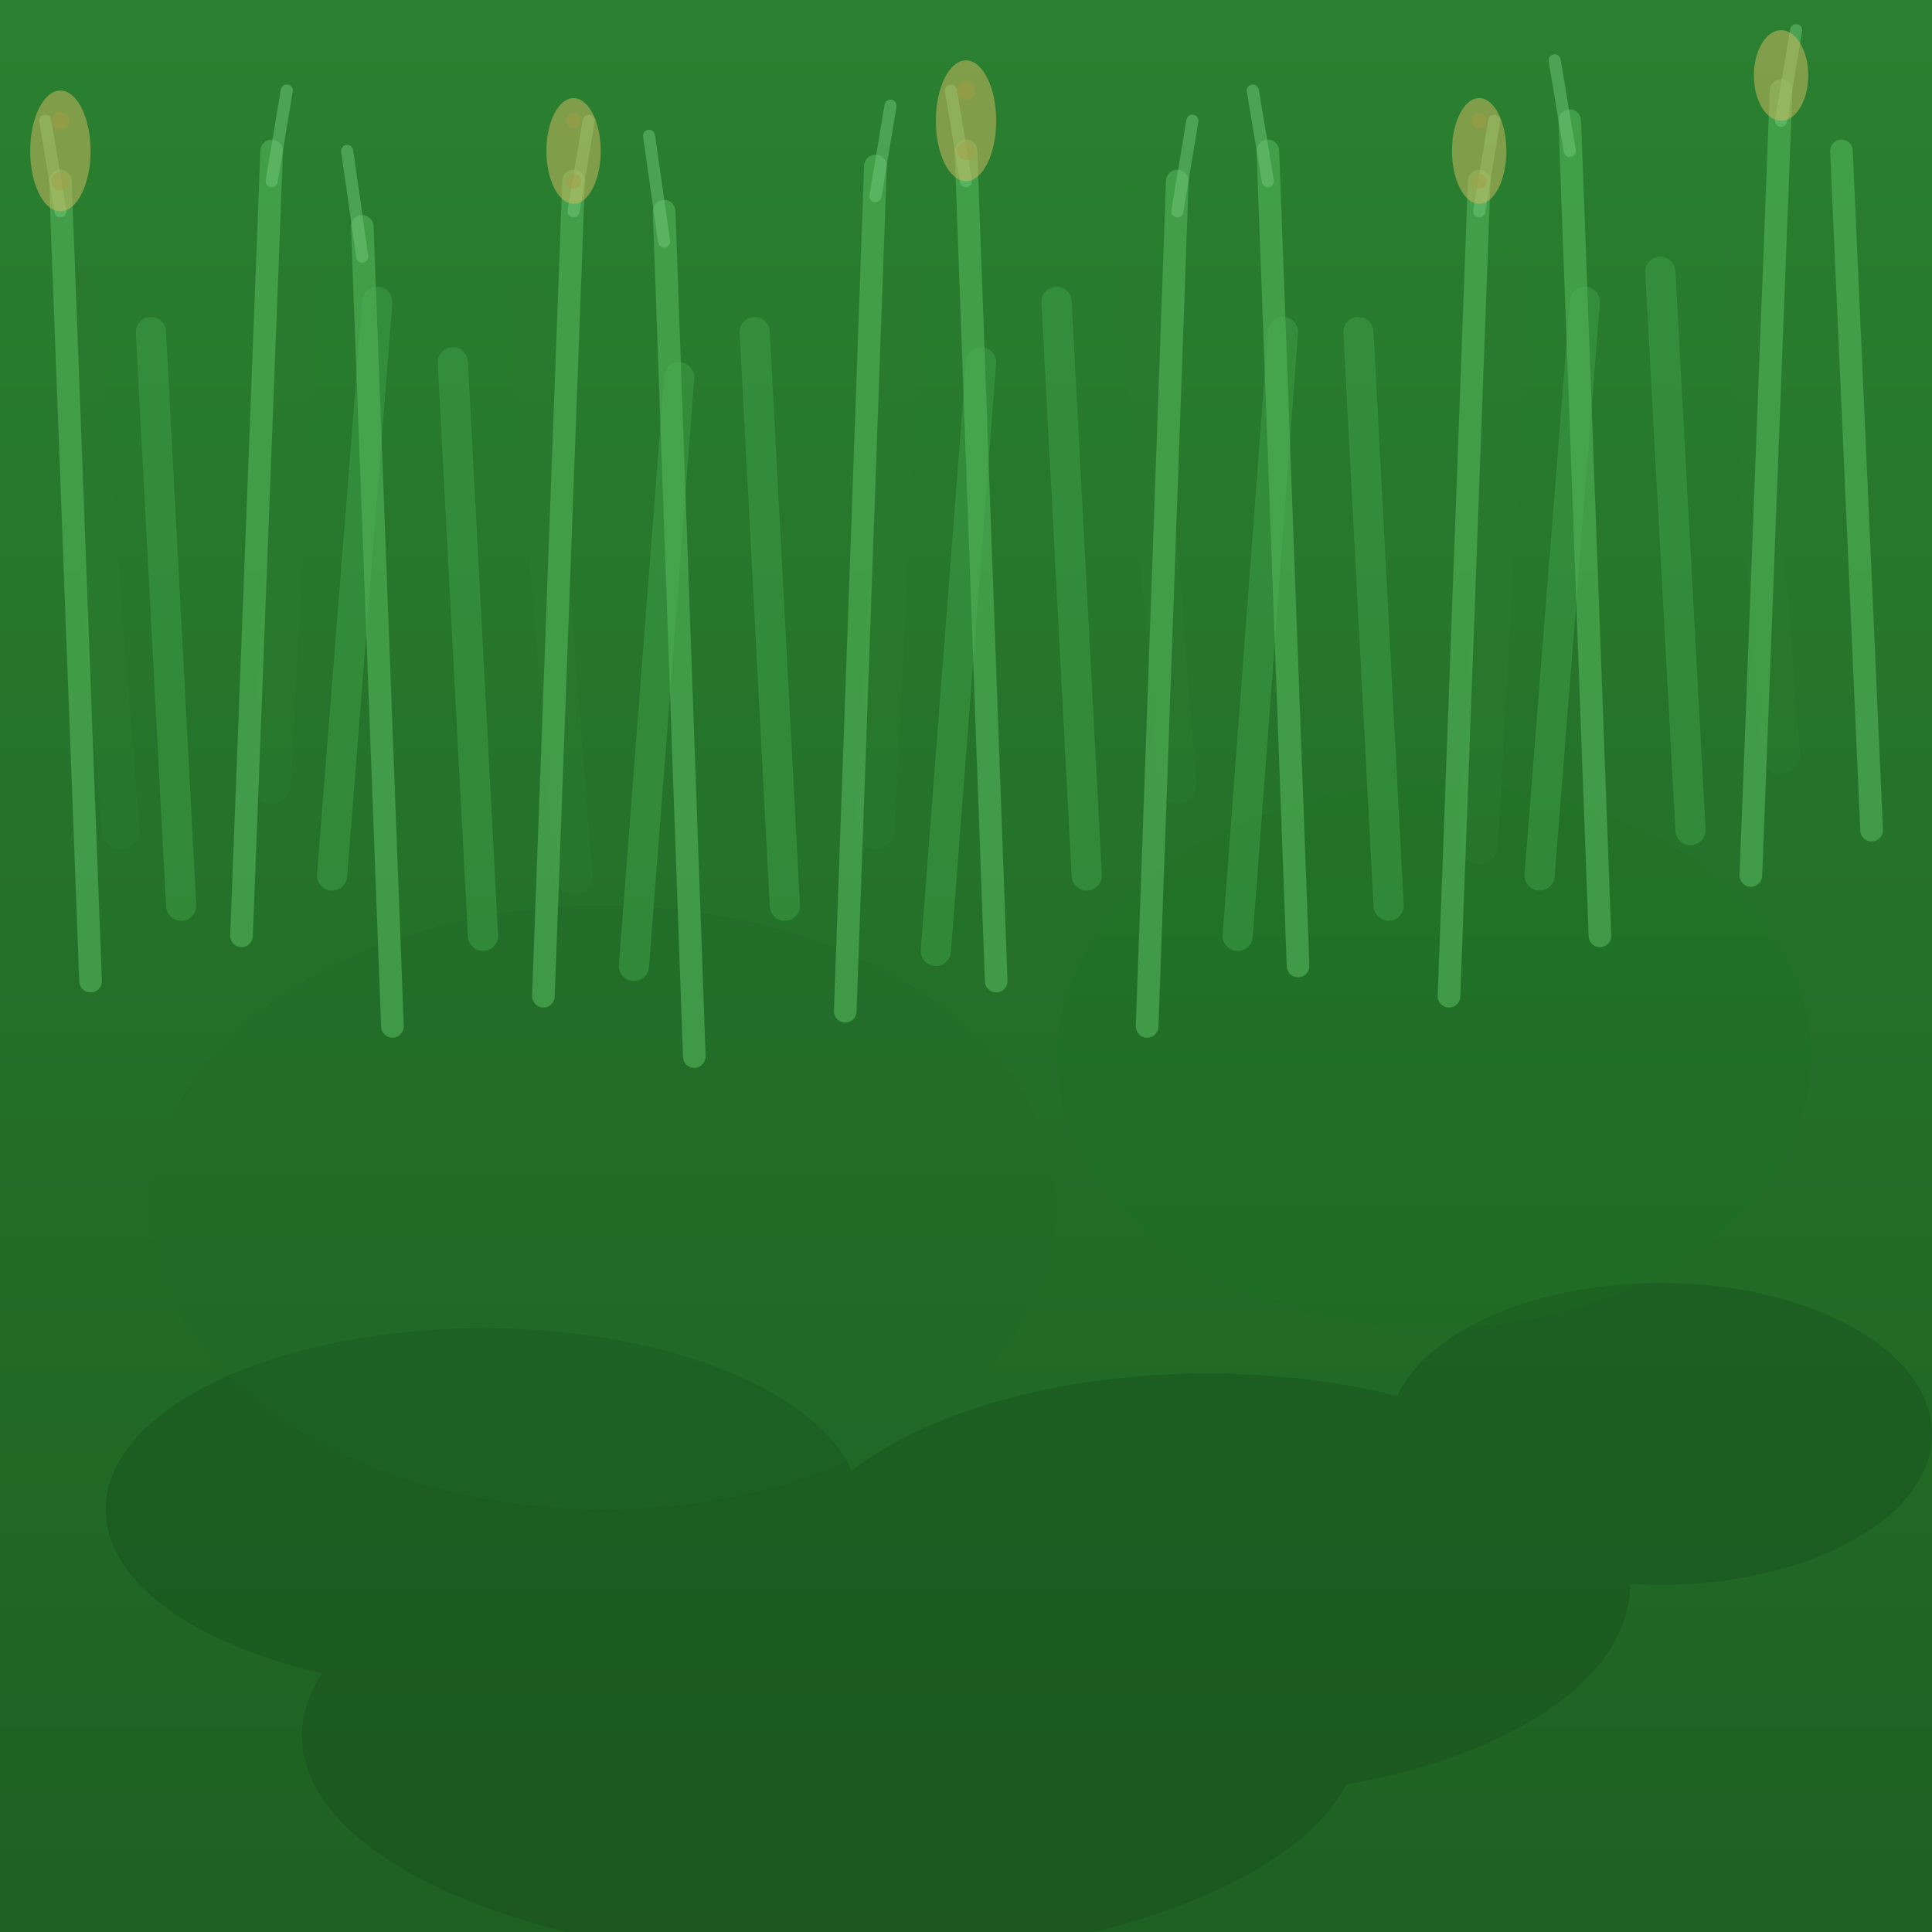
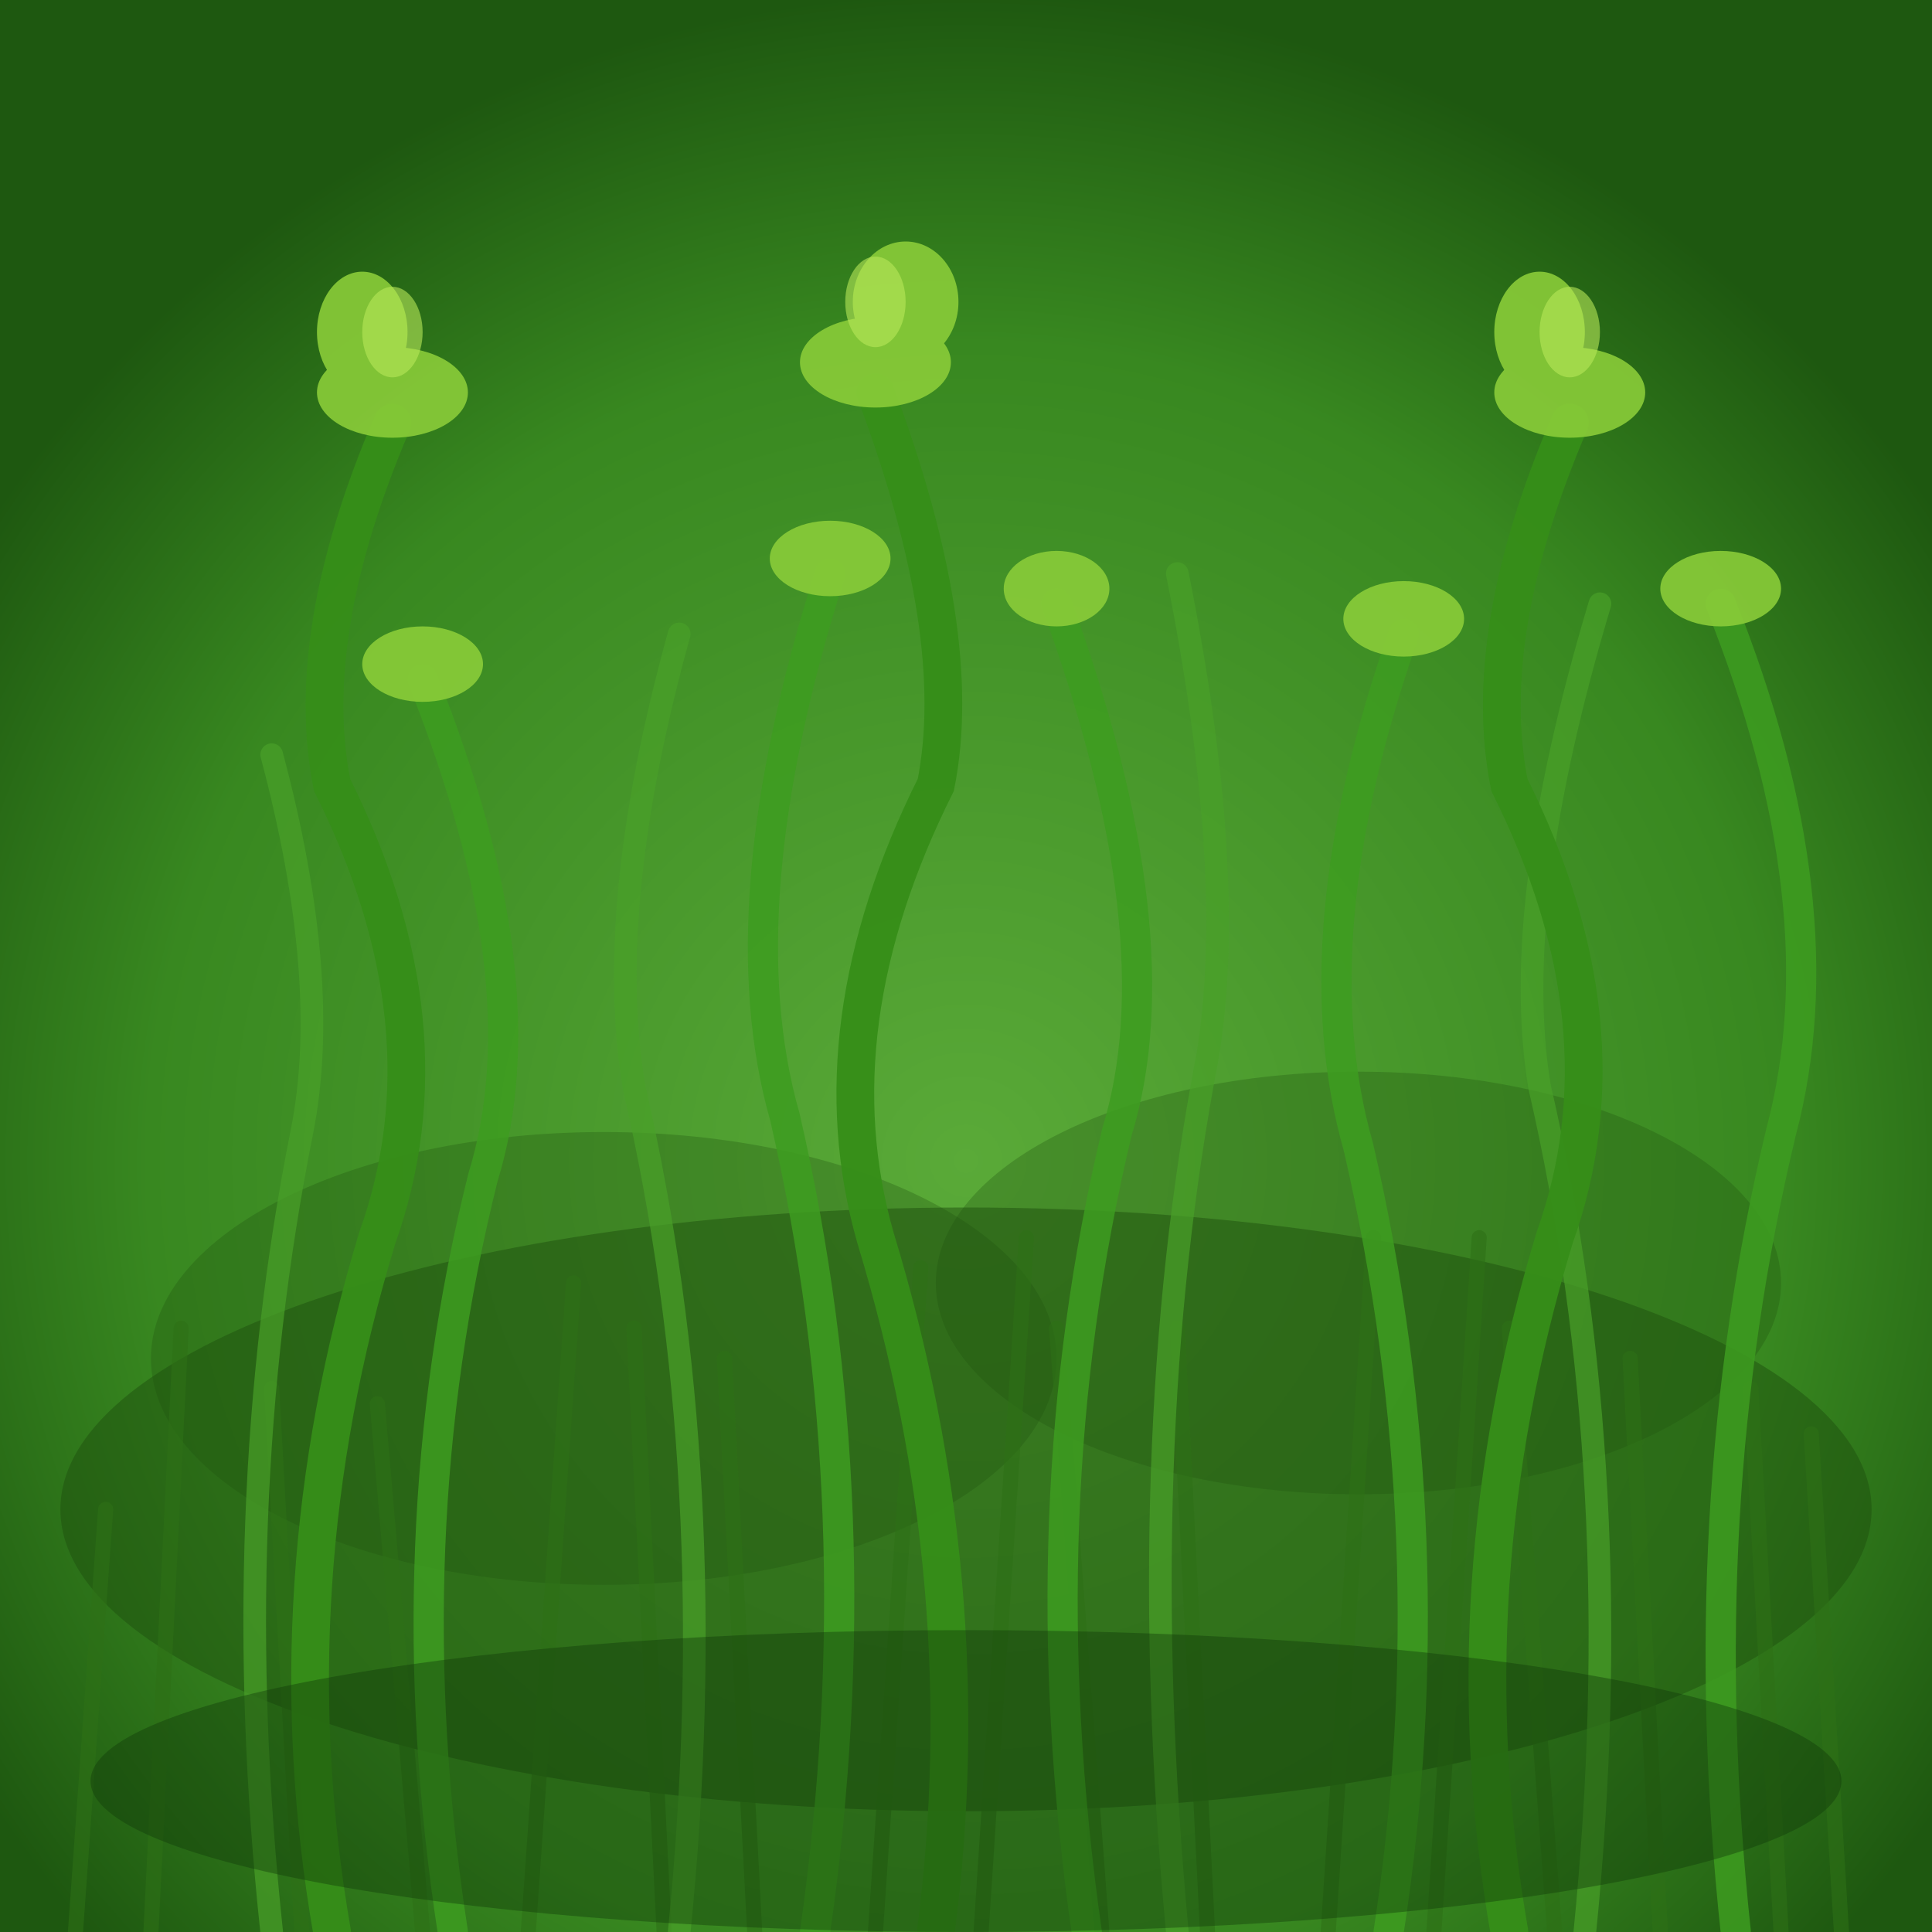
<svg xmlns="http://www.w3.org/2000/svg" width="128" height="128" viewBox="0 0 128 128">
  <defs>
-     <linearGradient id="tgBase" x1="0" y1="0" x2="0" y2="1">
-       <stop offset="0%" stop-color="#2a8030" />
-       <stop offset="100%" stop-color="#1e6022" />
-     </linearGradient>
+     <radialGradient id="tgBase" cx="50%" cy="60%" r="60%">
+       <stop offset="0%" stop-color="#5aaa38" />
+       <stop offset="70%" stop-color="#388820" />
+       <stop offset="100%" stop-color="#1e5810" />
+     </radialGradient>
  </defs>
  <rect width="128" height="128" fill="url(#tgBase)" />
-   <g fill="#14481a" opacity="0.35">
-     <ellipse cx="32" cy="100" rx="25" ry="12" />
-     <ellipse cx="80" cy="105" rx="28" ry="14" />
-     <ellipse cx="110" cy="95" rx="18" ry="10" />
-     <ellipse cx="55" cy="115" rx="35" ry="15" />
+   <ellipse cx="64" cy="100" rx="60" ry="20" fill="#1e500e" opacity="0.5" />
+   <ellipse cx="40" cy="90" rx="30" ry="15" fill="#1e500e" opacity="0.3" />
+   <ellipse cx="90" cy="85" rx="28" ry="14" fill="#1e500e" opacity="0.3" />
+   <g stroke="#2d7015" stroke-width="1" stroke-linecap="round" opacity="0.6">
+     <line x1="10" y1="128" x2="12" y2="88" />
+     <line x1="20" y1="128" x2="18" y2="92" />
+     <line x1="35" y1="128" x2="38" y2="85" />
+     <line x1="50" y1="128" x2="48" y2="90" />
+     <line x1="65" y1="128" x2="68" y2="82" />
+     <line x1="80" y1="128" x2="78" y2="88" />
+     <line x1="95" y1="128" x2="98" y2="82" />
+     <line x1="110" y1="128" x2="108" y2="90" />
+     <line x1="122" y1="128" x2="120" y2="95" />
+     <line x1="5" y1="128" x2="7" y2="100" />
+     <line x1="28" y1="128" x2="25" y2="93" />
+     <line x1="44" y1="128" x2="42" y2="88" />
+     <line x1="58" y1="128" x2="61" y2="84" />
+     <line x1="73" y1="128" x2="70" y2="88" />
+     <line x1="88" y1="128" x2="91" y2="82" />
+     <line x1="103" y1="128" x2="100" y2="88" />
+     <line x1="118" y1="128" x2="116" y2="92" />
  </g>
-   <ellipse cx="40" cy="80" rx="30" ry="20" fill="#1e6828" opacity="0.3" />
-   <ellipse cx="95" cy="70" rx="25" ry="18" fill="#187020" opacity="0.25" />
-   <g stroke="#2a7a30" stroke-width="2.5" stroke-linecap="round" opacity="0.5">
-     <line x1="8" y1="55" x2="5" y2="18" />
-     <line x1="18" y1="52" x2="20" y2="15" />
-     <line x1="38" y1="58" x2="35" y2="20" />
-     <line x1="58" y1="55" x2="60" y2="16" />
-     <line x1="78" y1="52" x2="75" y2="14" />
-     <line x1="98" y1="56" x2="100" y2="18" />
-     <line x1="118" y1="50" x2="115" y2="12" />
+   <g stroke="#48a028" stroke-width="1.5" stroke-linecap="round" opacity="0.7">
+     <path d="M18,128 Q15,100 20,75 Q22,65 18,50" fill="none" />
+     <path d="M45,128 Q48,98 42,72 Q40,60 45,42" fill="none" />
+     <path d="M78,128 Q75,96 80,70 Q82,58 78,38" fill="none" />
+     <path d="M105,128 Q108,98 102,72 Q100,60 106,40" fill="none" />
  </g>
-   <g stroke="#3a9a42" stroke-width="2" stroke-linecap="round" opacity="0.6">
-     <line x1="12" y1="60" x2="10" y2="22" />
-     <line x1="22" y1="58" x2="25" y2="20" />
-     <line x1="32" y1="62" x2="30" y2="24" />
-     <line x1="42" y1="64" x2="45" y2="25" />
-     <line x1="52" y1="60" x2="50" y2="22" />
-     <line x1="62" y1="63" x2="65" y2="24" />
-     <line x1="72" y1="58" x2="70" y2="20" />
-     <line x1="82" y1="62" x2="85" y2="22" />
-     <line x1="92" y1="60" x2="90" y2="22" />
-     <line x1="102" y1="58" x2="105" y2="20" />
-     <line x1="112" y1="55" x2="110" y2="18" />
+   <g stroke="#3d9c20" stroke-width="2" stroke-linecap="round" opacity="0.85">
+     <path d="M30,128 Q26,102 32,78 Q36,65 28,45" fill="none" />
+     <path d="M54,128 Q58,100 52,74 Q48,60 55,38" fill="none" />
+     <path d="M72,128 Q68,100 74,75 Q78,62 70,40" fill="none" />
+     <path d="M92,128 Q96,102 90,76 Q86,62 93,42" fill="none" />
+     <path d="M115,128 Q112,100 118,75 Q122,60 114,40" fill="none" />
  </g>
-   <g stroke="#50b058" stroke-width="1.5" stroke-linecap="round" opacity="0.65">
-     <line x1="6" y1="65" x2="4" y2="12" />
-     <line x1="16" y1="62" x2="18" y2="10" />
-     <line x1="26" y1="68" x2="24" y2="15" />
-     <line x1="36" y1="66" x2="38" y2="12" />
-     <line x1="46" y1="70" x2="44" y2="14" />
-     <line x1="56" y1="67" x2="58" y2="11" />
-     <line x1="66" y1="65" x2="64" y2="10" />
-     <line x1="76" y1="68" x2="78" y2="12" />
-     <line x1="86" y1="64" x2="84" y2="10" />
-     <line x1="96" y1="66" x2="98" y2="12" />
-     <line x1="106" y1="62" x2="104" y2="8" />
-     <line x1="116" y1="58" x2="118" y2="6" />
-     <line x1="124" y1="55" x2="122" y2="10" />
+   <g stroke="#358e18" stroke-width="2.5" stroke-linecap="round" opacity="0.95">
+     <path d="M22,128 Q18,105 25,82 Q30,68 22,52 Q20,42 26,28" fill="none" />
+     <path d="M62,128 Q65,105 58,82 Q54,68 62,52 Q64,42 58,26" fill="none" />
+     <path d="M100,128 Q96,105 103,82 Q108,68 100,52 Q98,42 104,28" fill="none" />
  </g>
-   <g stroke="#70c878" stroke-width="0.8" stroke-linecap="round" opacity="0.5">
-     <line x1="4" y1="14" x2="3" y2="8" />
-     <line x1="18" y1="12" x2="19" y2="6" />
-     <line x1="24" y1="17" x2="23" y2="10" />
-     <line x1="38" y1="14" x2="39" y2="8" />
-     <line x1="44" y1="16" x2="43" y2="9" />
-     <line x1="58" y1="13" x2="59" y2="7" />
-     <line x1="64" y1="12" x2="63" y2="6" />
-     <line x1="78" y1="14" x2="79" y2="8" />
-     <line x1="84" y1="12" x2="83" y2="6" />
-     <line x1="98" y1="14" x2="99" y2="8" />
-     <line x1="104" y1="10" x2="103" y2="4" />
-     <line x1="118" y1="8" x2="119" y2="2" />
+   <g fill="#8acc38" opacity="0.9">
+     <ellipse cx="26" cy="26" rx="5" ry="3" />
+     <ellipse cx="24" cy="22" rx="3" ry="4" />
+     <ellipse cx="58" cy="24" rx="5" ry="3" />
+     <ellipse cx="60" cy="20" rx="3.5" ry="4" />
+     <ellipse cx="104" cy="26" rx="5" ry="3" />
+     <ellipse cx="102" cy="22" rx="3" ry="4" />
+     <ellipse cx="28" cy="44" rx="4" ry="2.5" />
+     <ellipse cx="55" cy="37" rx="4" ry="2.5" />
+     <ellipse cx="70" cy="39" rx="3.5" ry="2.5" />
+     <ellipse cx="93" cy="41" rx="4" ry="2.5" />
+     <ellipse cx="114" cy="39" rx="4" ry="2.5" />
  </g>
-   <g fill="#c8b860" opacity="0.55">
-     <ellipse cx="4" cy="10" rx="2" ry="4" />
-     <ellipse cx="38" cy="10" rx="1.8" ry="3.5" />
-     <ellipse cx="64" cy="8" rx="2" ry="4" />
-     <ellipse cx="98" cy="10" rx="1.8" ry="3.5" />
-     <ellipse cx="118" cy="5" rx="1.8" ry="3" />
+   <g fill="#b8e858" opacity="0.6">
+     <ellipse cx="26" cy="22" rx="2" ry="3" />
+     <ellipse cx="58" cy="20" rx="2" ry="3" />
+     <ellipse cx="104" cy="22" rx="2" ry="3" />
  </g>
-   <g fill="#a89840" opacity="0.4">
-     <circle cx="4" cy="8" r="0.6" />
-     <circle cx="4" cy="12" r="0.6" />
-     <circle cx="38" cy="8" r="0.5" />
-     <circle cx="38" cy="12" r="0.5" />
-     <circle cx="64" cy="6" r="0.6" />
-     <circle cx="64" cy="10" r="0.6" />
-     <circle cx="98" cy="8" r="0.5" />
-     <circle cx="98" cy="12" r="0.5" />
-   </g>
+   <ellipse cx="64" cy="118" rx="58" ry="10" fill="#0e3808" opacity="0.4" />
</svg>
